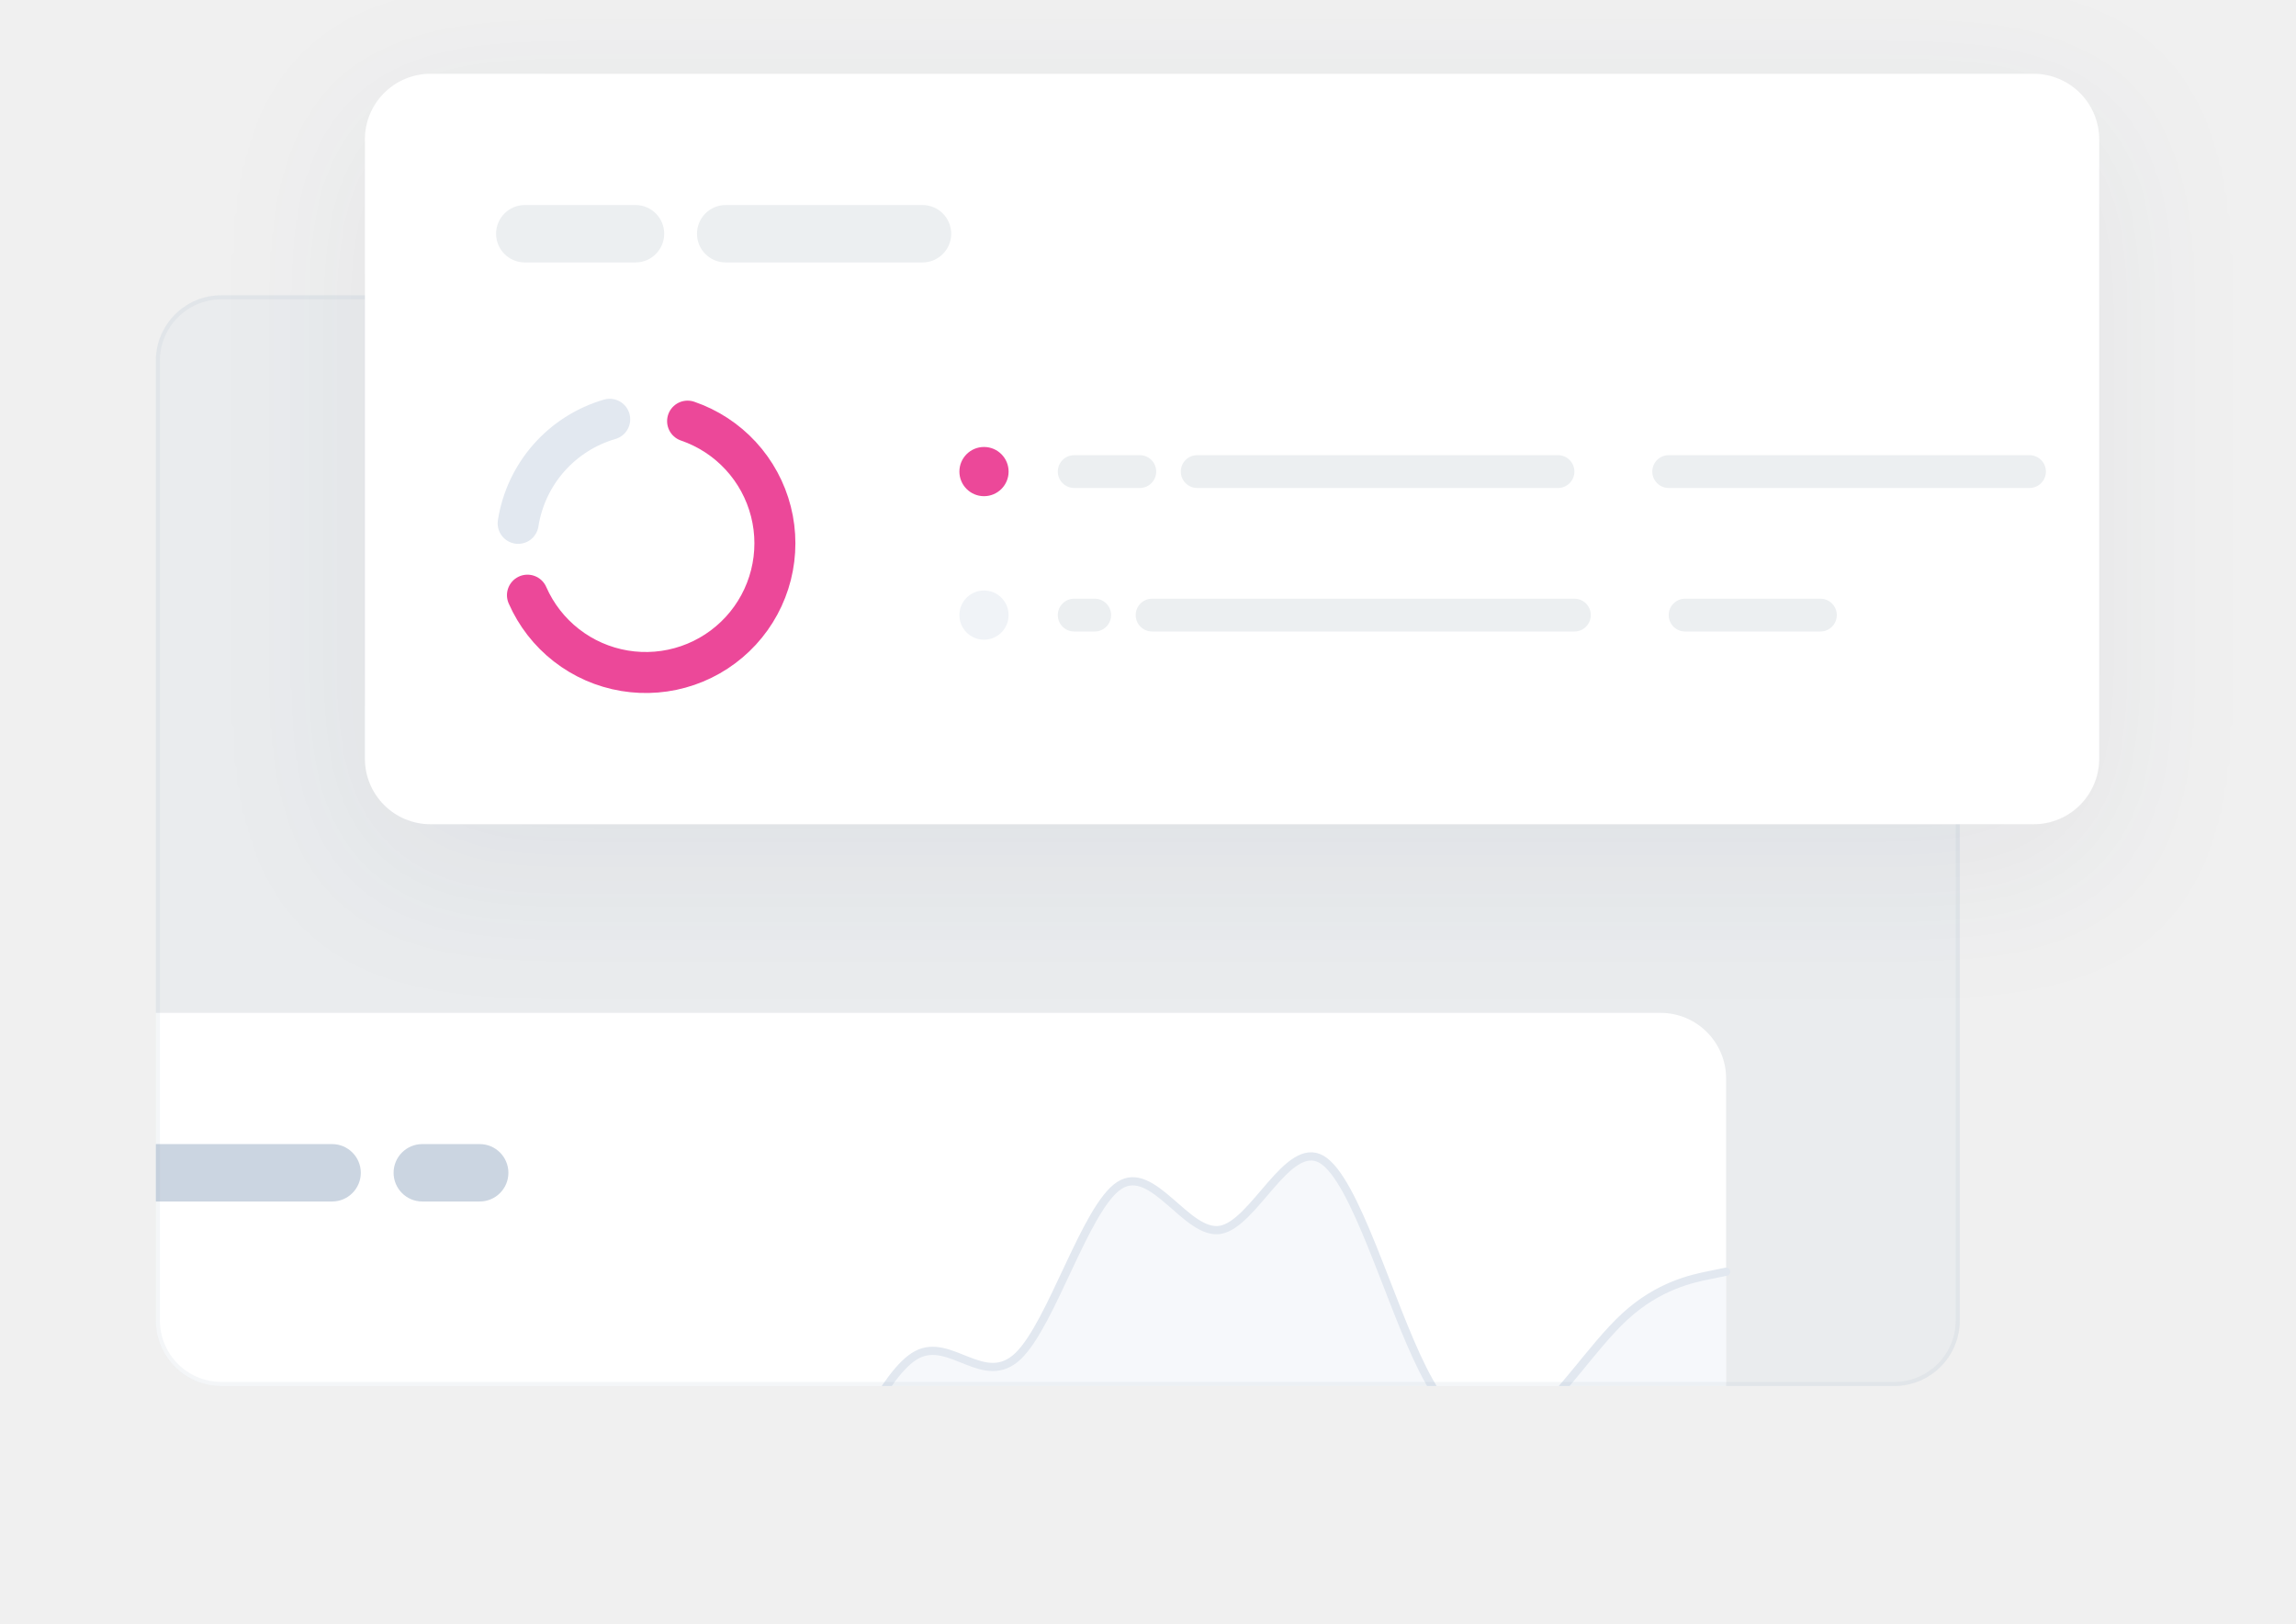
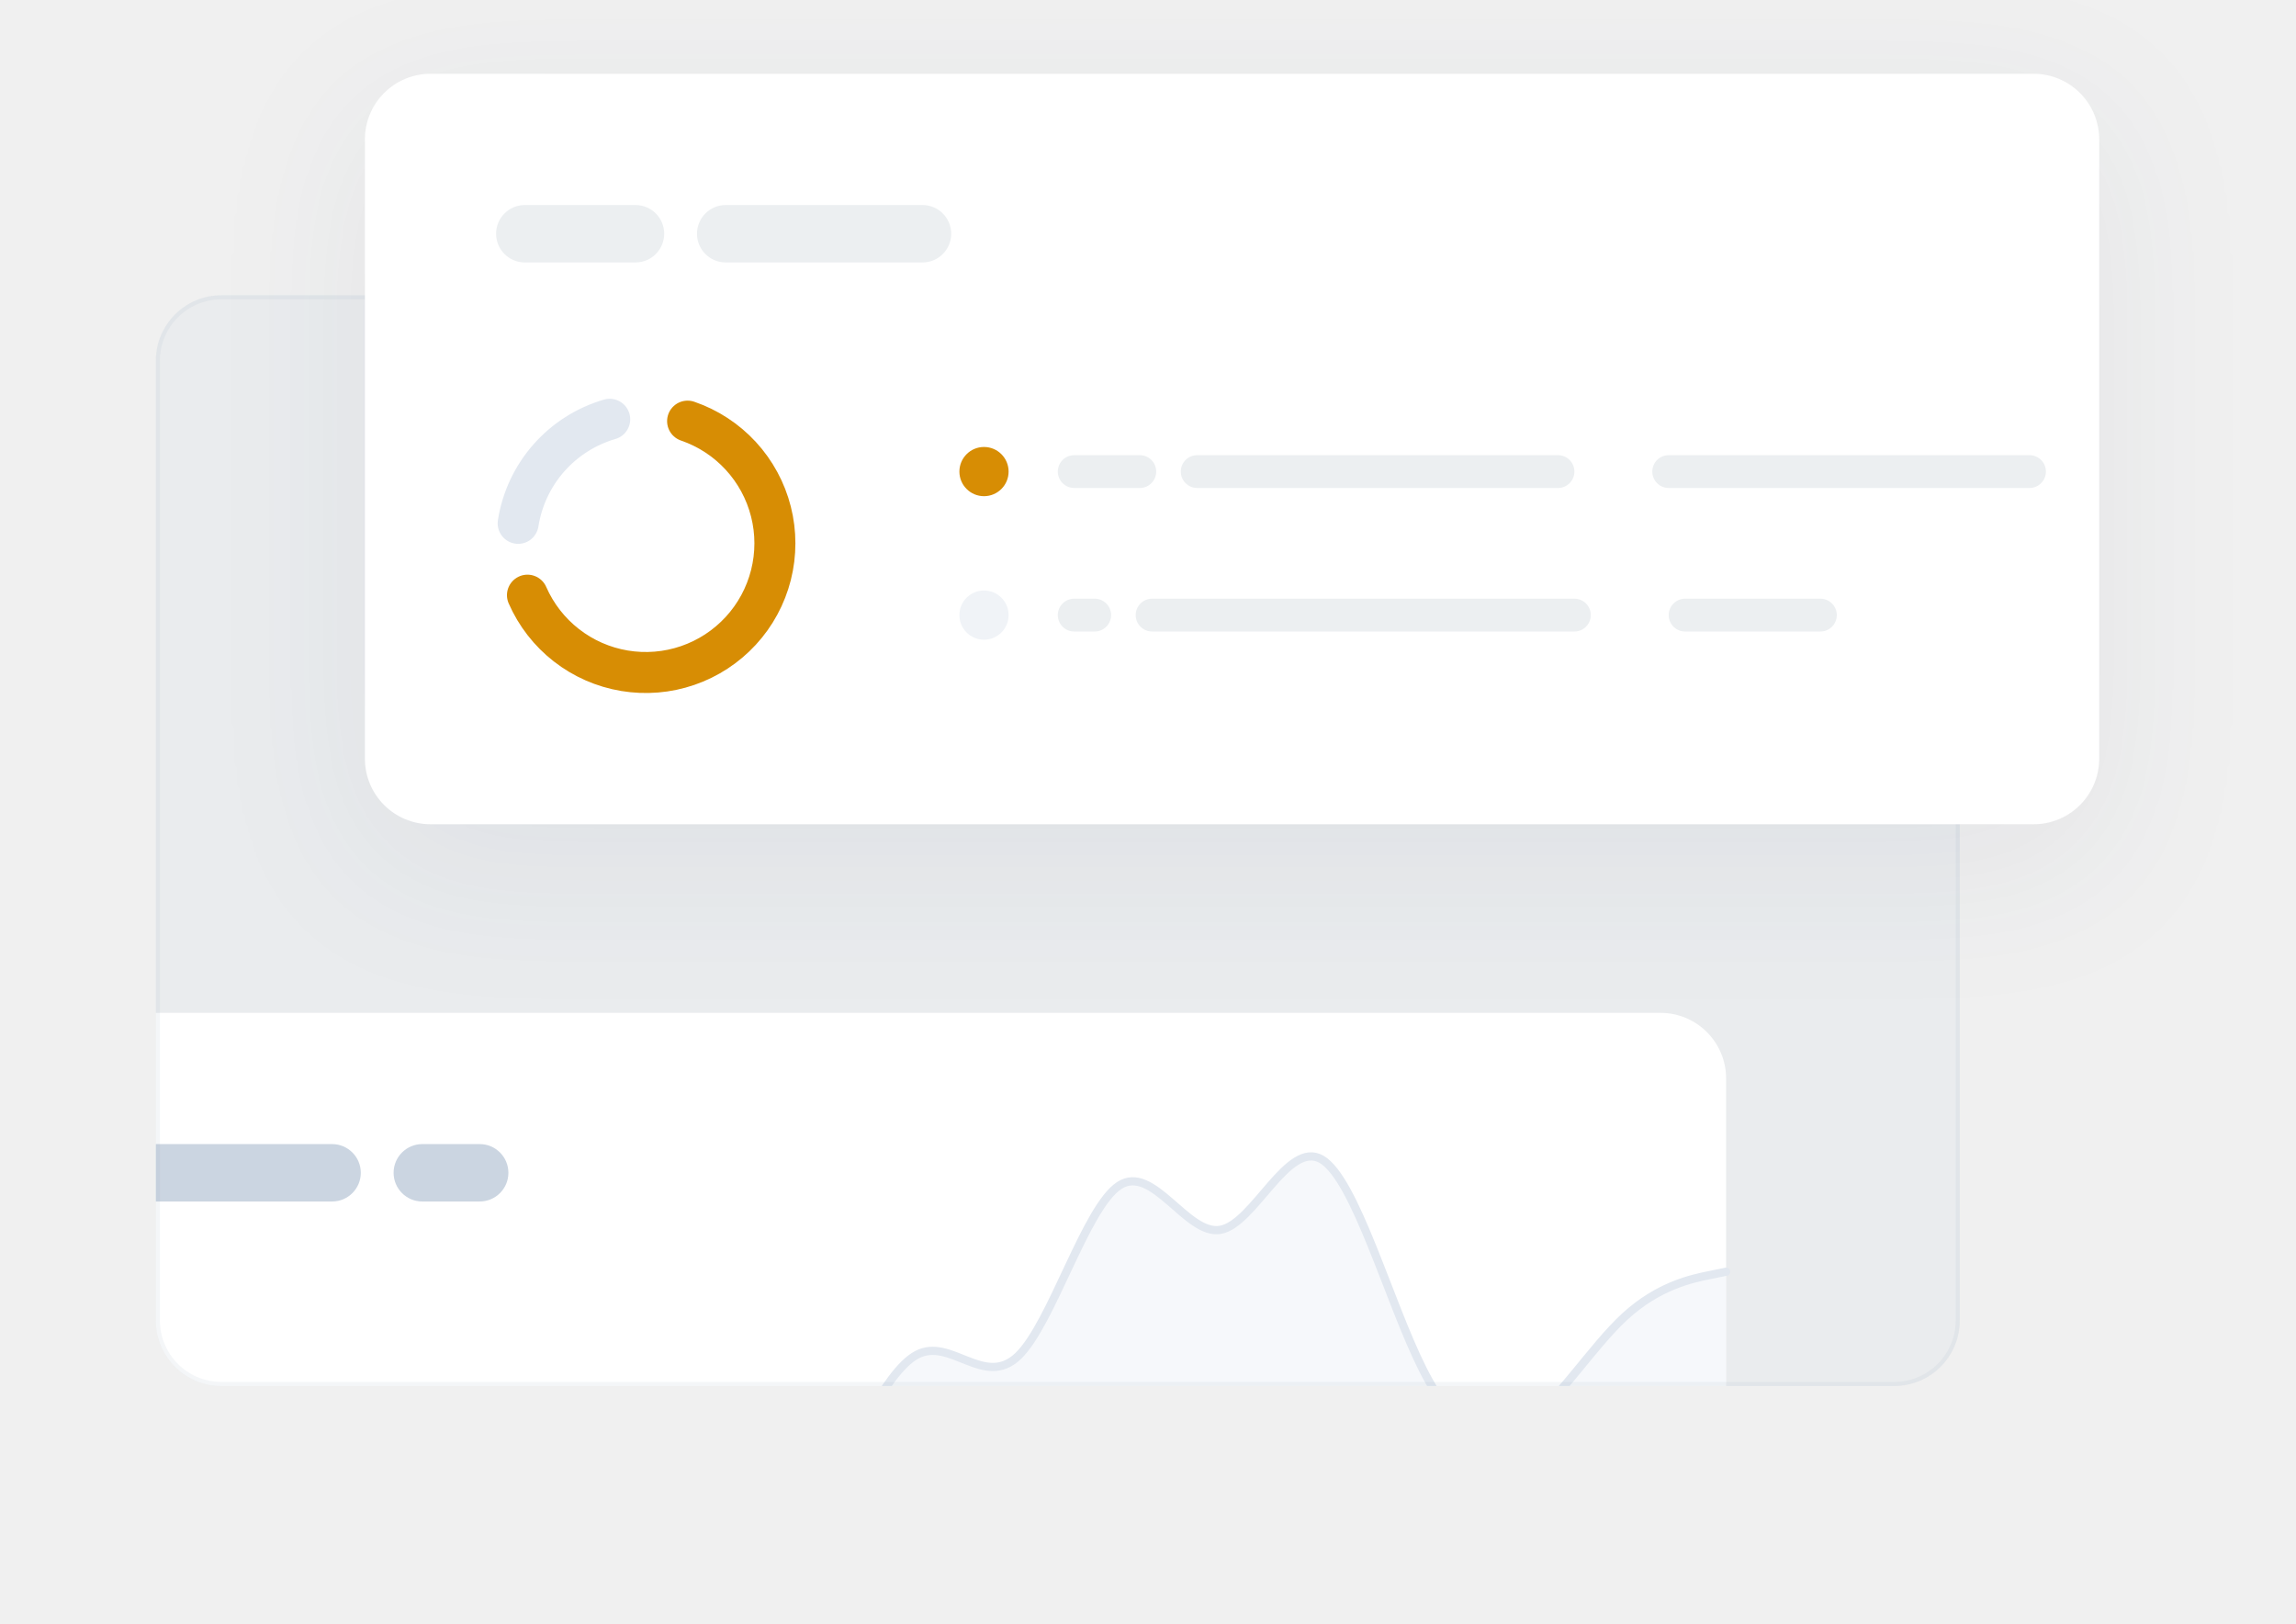
<svg xmlns="http://www.w3.org/2000/svg" width="560" height="396" viewBox="0 0 560 396" fill="none">
  <g clip-path="url(#clip0_799_1836)">
    <g clip-path="url(#clip1_799_1836)">
      <rect x="38" y="72" width="440" height="266" rx="16" fill="#4074BC" fill-opacity="0.03" />
      <rect x="-2" y="247" width="423" height="183" rx="16" fill="white" />
      <path opacity="0.3" d="M129.111 389.12L125 398H421V310.124L416.889 310.962C412.778 311.801 404.555 313.477 396.334 321.028C388.111 328.578 379.889 342.004 371.666 347.416C363.445 352.828 355.222 350.229 347 333.895C338.778 317.563 330.555 287.496 322.334 282.72C314.111 277.943 305.889 298.456 297.666 299.905C289.445 301.353 281.222 283.735 273 289.092C264.778 294.448 256.555 322.778 248.334 330.677C240.111 338.575 231.889 326.043 223.666 330.35C215.445 334.654 207.222 355.798 199 365.121C190.778 374.446 182.555 371.949 174.334 366.578C166.111 361.209 157.889 352.965 149.666 357.723C141.445 362.482 133.222 380.241 129.111 389.12Z" fill="#E2E8F0" />
      <path d="M125 398L129.111 389.12C133.222 380.241 141.445 362.482 149.666 357.723C157.889 352.965 166.111 361.209 174.334 366.578C182.555 371.949 190.778 374.446 199 365.121C207.222 355.798 215.445 334.654 223.666 330.35C231.889 326.043 240.111 338.575 248.334 330.677C256.555 322.778 264.778 294.448 273 289.092C281.222 283.735 289.445 301.353 297.666 299.905C305.889 298.456 314.111 277.943 322.334 282.72C330.555 287.496 338.778 317.563 347 333.895C355.222 350.229 363.445 352.828 371.666 347.416C379.889 342.004 388.111 328.578 396.334 321.028C404.555 313.477 412.778 311.801 416.889 310.962L421 310.124" stroke="#E2E8F0" stroke-width="2" stroke-linecap="round" />
      <path d="M81 279H37C33.134 279 30 282.134 30 286C30 289.866 33.134 293 37 293H81C84.866 293 88 289.866 88 286C88 282.134 84.866 279 81 279Z" fill="#CBD5E1" />
      <path d="M117 279H103C99.134 279 96 282.134 96 286C96 289.866 99.134 293 103 293H117C120.866 293 124 289.866 124 286C124 282.134 120.866 279 117 279Z" fill="#CBD5E1" />
    </g>
    <rect x="38.5" y="72.5" width="439" height="265" rx="15.5" stroke="#94A3B8" stroke-opacity="0.1" />
    <g filter="url(#filter0_d_799_1836)">
      <rect x="89" y="18" width="423" height="183" rx="16" fill="white" />
    </g>
    <path d="M155 50H128C124.134 50 121 53.134 121 57C121 60.866 124.134 64 128 64H155C158.866 64 162 60.866 162 57C162 53.134 158.866 50 155 50Z" fill="#ECEFF1" />
    <path d="M225 50H177C173.134 50 170 53.134 170 57C170 60.866 173.134 64 177 64H225C228.866 64 232 60.866 232 57C232 53.134 228.866 50 225 50Z" fill="#ECEFF1" />
-     <path d="M167.706 102.699C172.661 104.396 177.114 107.301 180.663 111.152C184.212 115.003 186.745 119.678 188.033 124.754C189.321 129.83 189.322 135.147 188.038 140.224C186.754 145.301 184.225 149.978 180.678 153.831C177.132 157.684 172.681 160.593 167.728 162.293C162.775 163.994 157.476 164.432 152.311 163.57C147.145 162.707 142.277 160.57 138.145 157.352C134.013 154.135 130.749 149.937 128.648 145.141" stroke="#EC4899" stroke-width="10" stroke-linecap="round" />
+     <path d="M167.706 102.699C172.661 104.396 177.114 107.301 180.663 111.152C184.212 115.003 186.745 119.678 188.033 124.754C189.321 129.83 189.322 135.147 188.038 140.224C186.754 145.301 184.225 149.978 180.678 153.831C177.132 157.684 172.681 160.593 167.728 162.293C162.775 163.994 157.476 164.432 152.311 163.57C147.145 162.707 142.277 160.57 138.145 157.352C134.013 154.135 130.749 149.937 128.648 145.141" stroke="#d78d04" stroke-width="10" stroke-linecap="round" />
    <path d="M126.379 127.623C127.305 121.709 129.898 116.182 133.853 111.688C137.807 107.194 142.961 103.921 148.709 102.25" stroke="#E2E8F0" stroke-width="10" stroke-linecap="round" />
-     <path d="M246 115C246 111.686 243.314 109 240 109C236.686 109 234 111.686 234 115C234 118.314 236.686 121 240 121C243.314 121 246 118.314 246 115Z" fill="#EC4899" />
+     <path d="M246 115C246 111.686 243.314 109 240 109C236.686 109 234 111.686 234 115C234 118.314 236.686 121 240 121C243.314 121 246 118.314 246 115Z" fill="#d78d04" />
    <path d="M278 111H262C259.791 111 258 112.791 258 115C258 117.209 259.791 119 262 119H278C280.209 119 282 117.209 282 115C282 112.791 280.209 111 278 111Z" fill="#ECEFF1" />
    <path d="M380 111H292C289.791 111 288 112.791 288 115C288 117.209 289.791 119 292 119H380C382.209 119 384 117.209 384 115C384 112.791 382.209 111 380 111Z" fill="#ECEFF1" />
    <path d="M495 111H407C404.791 111 403 112.791 403 115C403 117.209 404.791 119 407 119H495C497.209 119 499 117.209 499 115C499 112.791 497.209 111 495 111Z" fill="#ECEFF1" />
    <path d="M246 150C246 146.686 243.314 144 240 144C236.686 144 234 146.686 234 150C234 153.314 236.686 156 240 156C243.314 156 246 153.314 246 150Z" fill="#F0F3F7" />
    <path d="M267 146H262C259.791 146 258 147.791 258 150C258 152.209 259.791 154 262 154H267C269.209 154 271 152.209 271 150C271 147.791 269.209 146 267 146Z" fill="#ECEFF1" />
    <path d="M384 146H281C278.791 146 277 147.791 277 150C277 152.209 278.791 154 281 154H384C386.209 154 388 152.209 388 150C388 147.791 386.209 146 384 146Z" fill="#ECEFF1" />
    <path d="M444 146H411C408.791 146 407 147.791 407 150C407 152.209 408.791 154 411 154H444C446.209 154 448 152.209 448 150C448 147.791 446.209 146 444 146Z" fill="#ECEFF1" />
  </g>
  <defs>
    <filter id="filter0_d_799_1836" x="51" y="-10" width="499" height="259" filterUnits="userSpaceOnUse" color-interpolation-filters="sRGB">
      <feFlood flood-opacity="0" result="BackgroundImageFix" />
      <feColorMatrix in="SourceAlpha" type="matrix" values="0 0 0 0 0 0 0 0 0 0 0 0 0 0 0 0 0 0 127 0" result="hardAlpha" />
      <feOffset dy="10" />
      <feGaussianBlur stdDeviation="19" />
      <feColorMatrix type="matrix" values="0 0 0 0 0.094 0 0 0 0 0.153 0 0 0 0 0.294 0 0 0 0.06 0" />
      <feBlend mode="normal" in2="BackgroundImageFix" result="effect1_dropShadow_799_1836" />
      <feBlend mode="normal" in="SourceGraphic" in2="effect1_dropShadow_799_1836" result="shape" />
    </filter>
    <clipPath id="clip0_799_1836">
      <rect width="560" height="396" fill="white" />
    </clipPath>
    <clipPath id="clip1_799_1836">
      <rect x="38" y="72" width="440" height="266" rx="16" fill="white" />
    </clipPath>
  </defs>
</svg>
